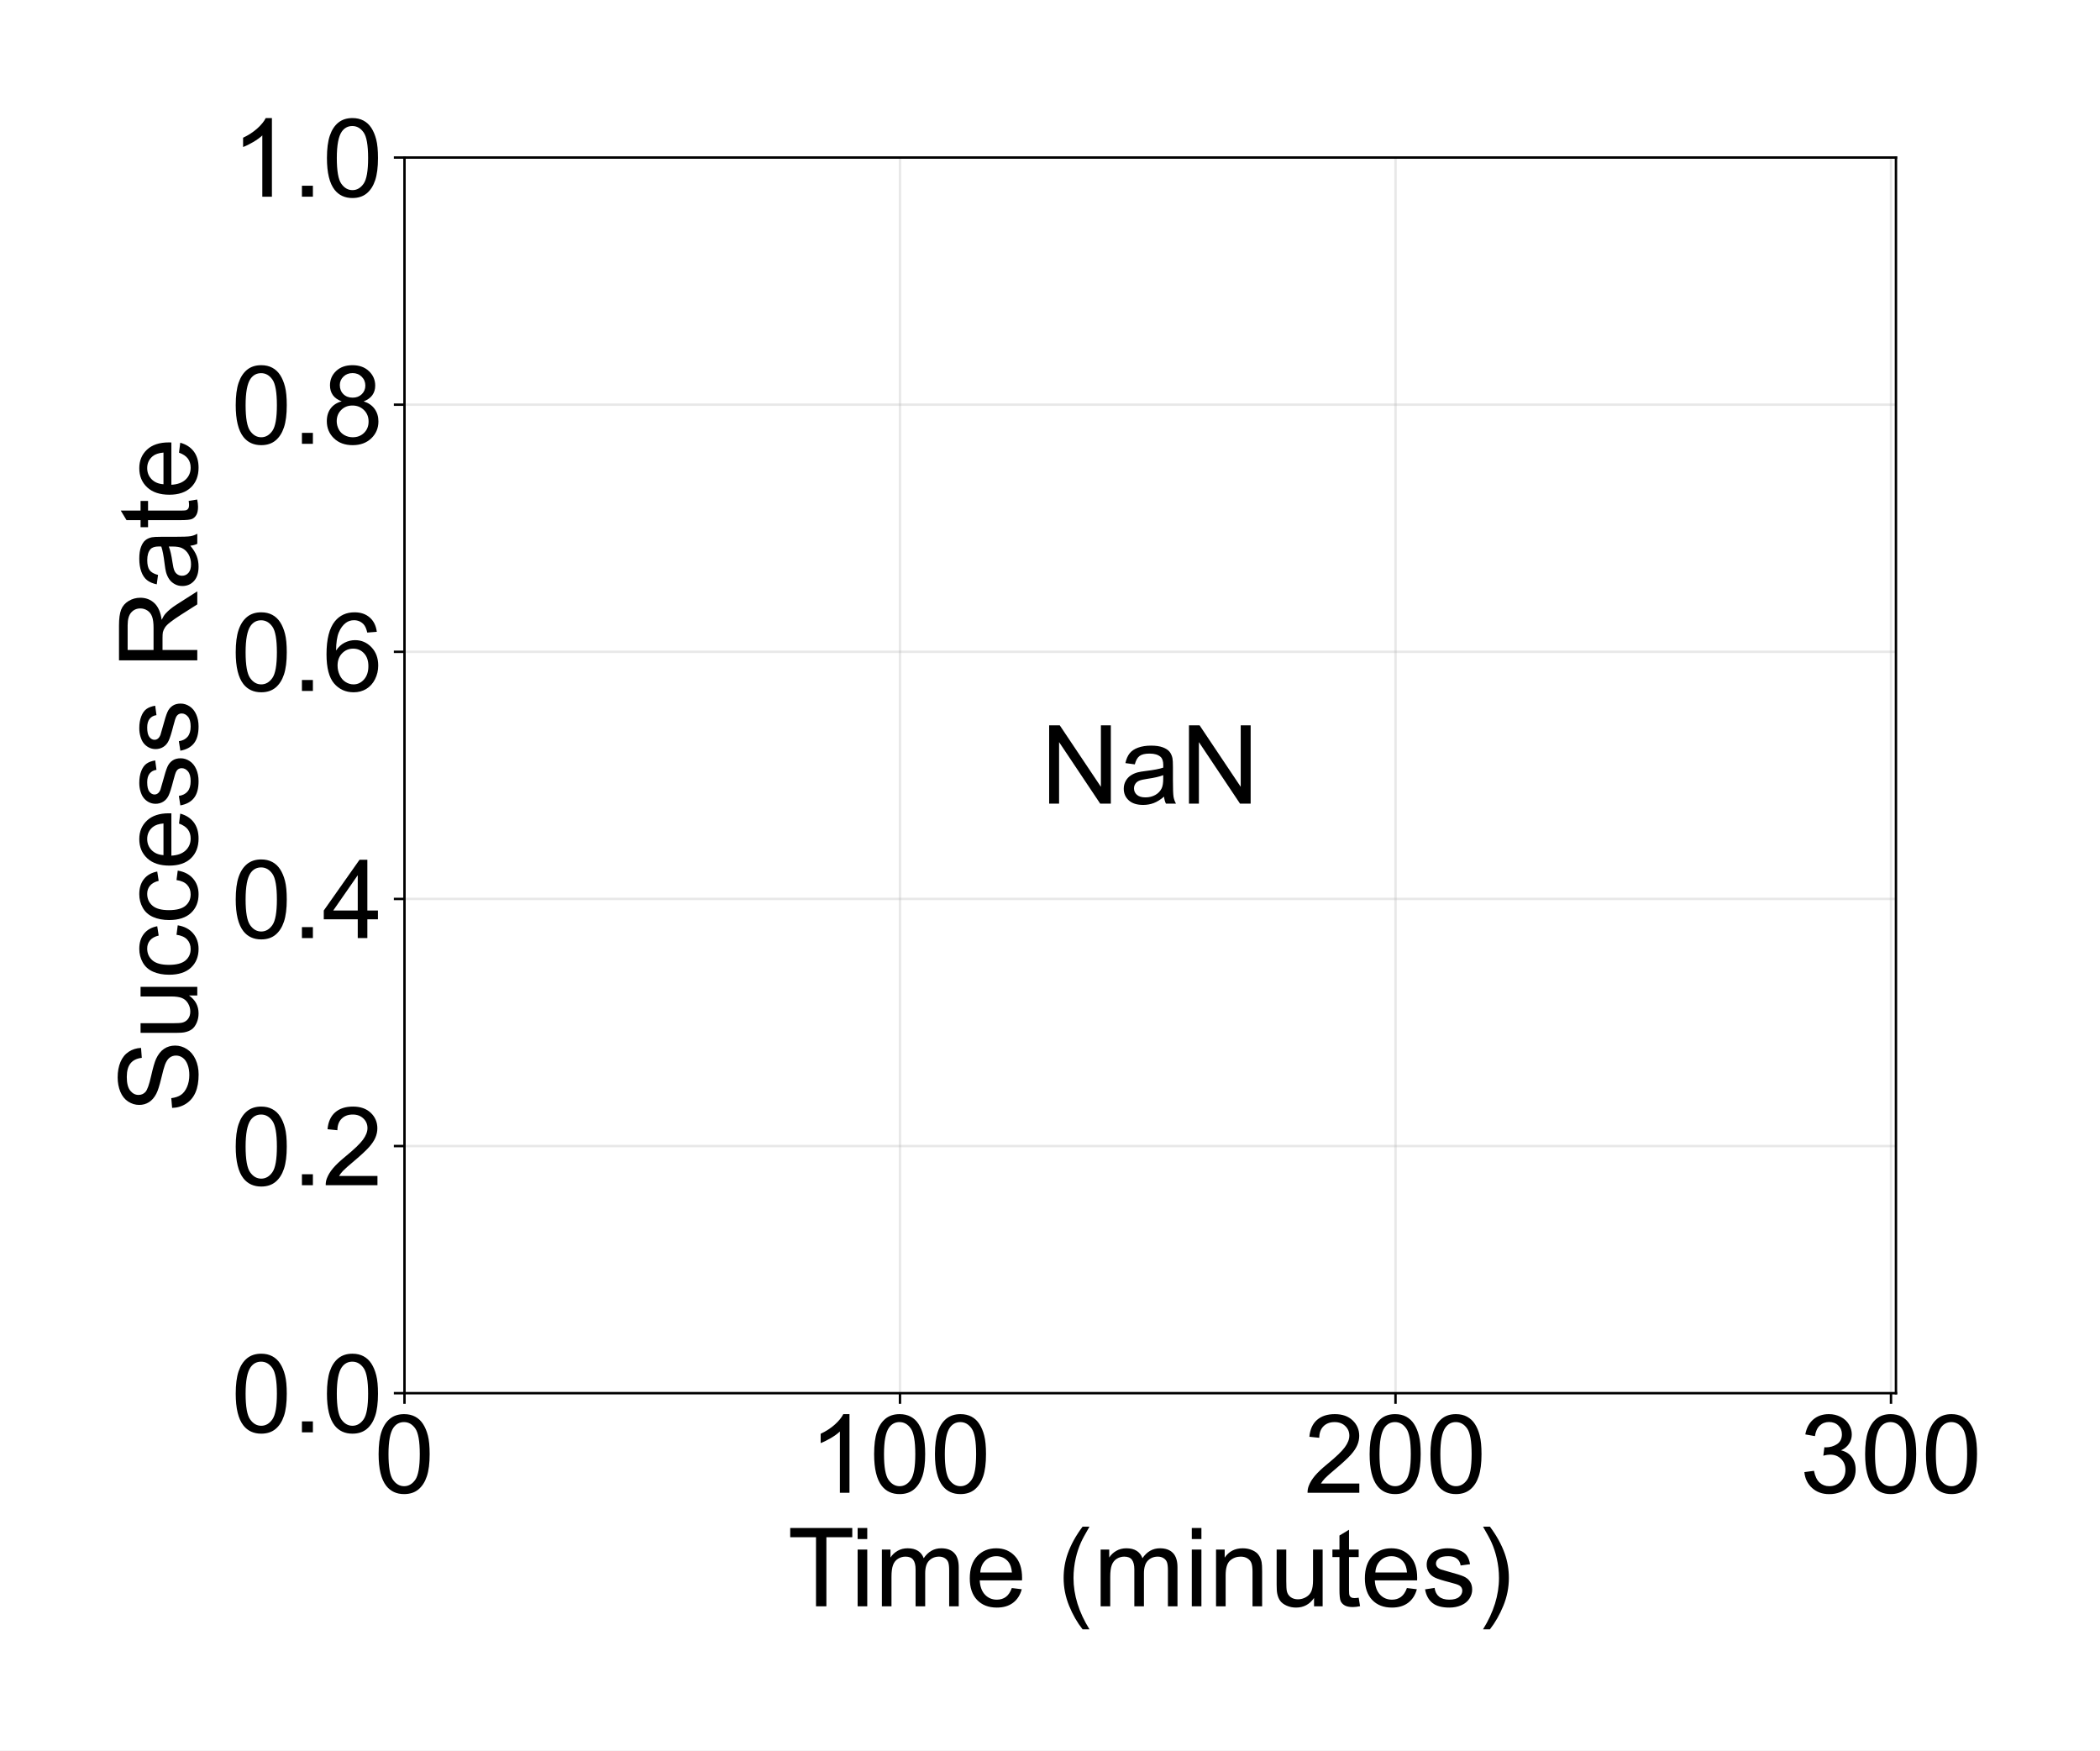
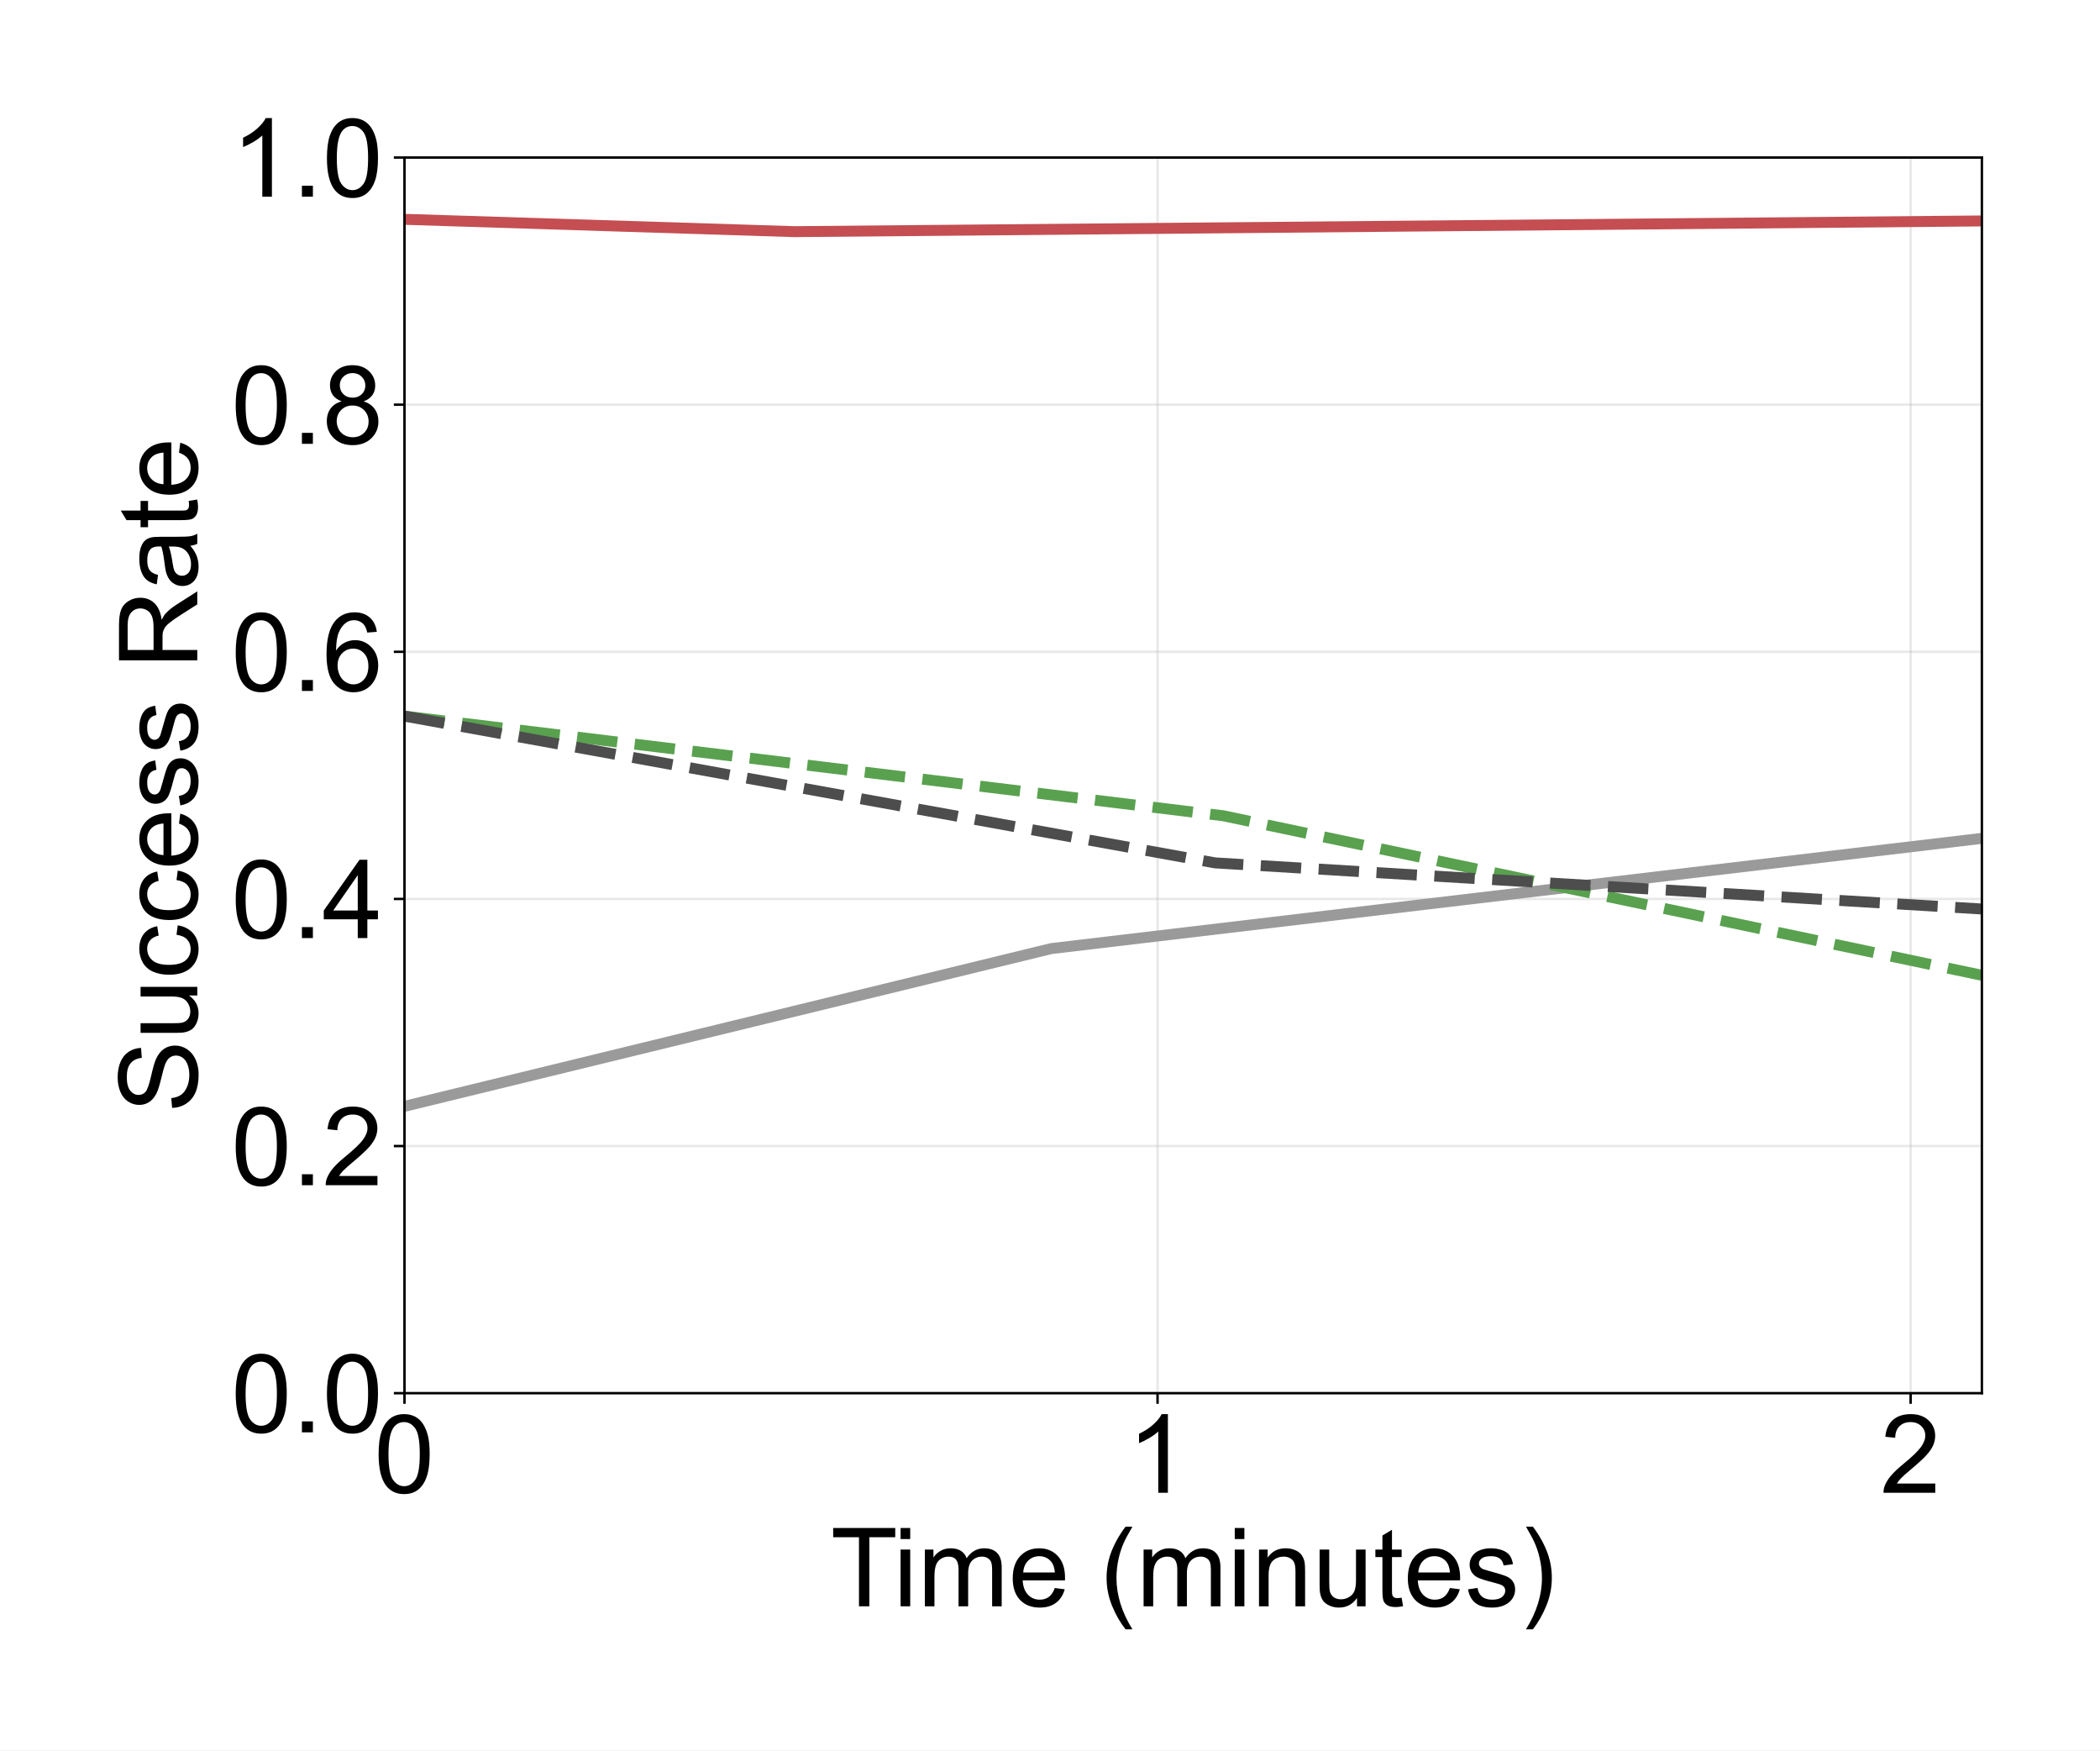
<svg xmlns="http://www.w3.org/2000/svg" xmlns:xlink="http://www.w3.org/1999/xlink" width="691.2pt" height="576pt" viewBox="0 0 691.2 576" version="1.1">
  <defs>
    <style type="text/css">*{stroke-linejoin: round; stroke-linecap: butt}</style>
  </defs>
  <g id="figure_1">
    <g id="patch_1">
      <path d="M 0 576  L 691.2 576  L 691.2 0  L 0 0  z " style="fill: #ffffff" />
    </g>
    <g id="axes_1">
      <g id="patch_2">
-         <path d="M 133.13 458.44  L 624.04 458.44  L 624.04 51.84  L 133.13 51.84  z " style="fill: #ffffff" />
+         <path d="M 133.13 458.44  L 652.32 458.44  L 652.32 51.84  L 133.13 51.84  z " style="fill: #ffffff" />
      </g>
      <g id="matplotlib.axis_1">
        <g id="xtick_1">
          <g id="line2d_1">
-             <path d="M 133.13 458.44  L 133.13 51.84  " clip-path="url(#pbc356471e8)" style="fill: none; stroke: #b0b0b0; stroke-opacity: 0.3; stroke-width: 0.8; stroke-linecap: square" />
+             <path d="M 133.13 458.44  L 133.13 51.84  " clip-path="url(#p0ea9dcacb3)" style="fill: none; stroke: #b0b0b0; stroke-opacity: 0.3; stroke-width: 0.8; stroke-linecap: square" />
          </g>
          <g id="line2d_2">
            <defs>
-               <path id="m72dfd1c291" d="M 0 0  L 0 3.5  " style="stroke: #000000; stroke-width: 0.8" />
-             </defs>
-             <g>
-               <use xlink:href="#m72dfd1c291" x="133.13" y="458.44" style="stroke: #000000; stroke-width: 0.8" />
+               <path id="m4f38cee5ef" d="M 0 0  L 0 3.5  " style="stroke: #000000; stroke-width: 0.8" />
+             </defs>
+             <g>
+               <use xlink:href="#m4f38cee5ef" x="133.13" y="458.44" style="stroke: #000000; stroke-width: 0.8" />
            </g>
          </g>
          <g id="text_1">
            <g transform="translate(123.1203 491.2081) scale(0.36 -0.36)">
              <defs>
                <path id="ArialMT-30" d="M 266 2259  Q 266 3072 433 3567  Q 600 4063 929 4331  Q 1259 4600 1759 4600  Q 2128 4600 2406 4451  Q 2684 4303 2865 4023  Q 3047 3744 3150 3342  Q 3253 2941 3253 2259  Q 3253 1453 3087 958  Q 2922 463 2592 192  Q 2263 -78 1759 -78  Q 1097 -78 719 397  Q 266 969 266 2259  z M 844 2259  Q 844 1131 1108 757  Q 1372 384 1759 384  Q 2147 384 2411 759  Q 2675 1134 2675 2259  Q 2675 3391 2411 3762  Q 2147 4134 1753 4134  Q 1366 4134 1134 3806  Q 844 3388 844 2259  z " transform="scale(0.015625)" />
              </defs>
              <use xlink:href="#ArialMT-30" />
            </g>
          </g>
        </g>
        <g id="xtick_2">
          <g id="line2d_3">
-             <path d="M 296.223 458.44  L 296.223 51.84  " clip-path="url(#pbc356471e8)" style="fill: none; stroke: #b0b0b0; stroke-opacity: 0.3; stroke-width: 0.8; stroke-linecap: square" />
+             <path d="M 380.999 458.44  L 380.999 51.84  " clip-path="url(#p0ea9dcacb3)" style="fill: none; stroke: #b0b0b0; stroke-opacity: 0.3; stroke-width: 0.8; stroke-linecap: square" />
          </g>
          <g id="line2d_4">
            <g>
-               <use xlink:href="#m72dfd1c291" x="296.223" y="458.44" style="stroke: #000000; stroke-width: 0.8" />
+               <use xlink:href="#m4f38cee5ef" x="380.999" y="458.44" style="stroke: #000000; stroke-width: 0.8" />
            </g>
          </g>
          <g id="text_2">
-             <g transform="translate(266.1938 491.2081) scale(0.36 -0.36)">
+             <g transform="translate(370.9889 491.2081) scale(0.36 -0.36)">
              <defs>
                <path id="ArialMT-31" d="M 2384 0  L 1822 0  L 1822 3584  Q 1619 3391 1289 3197  Q 959 3003 697 2906  L 697 3450  Q 1169 3672 1522 3987  Q 1875 4303 2022 4600  L 2384 4600  L 2384 0  z " transform="scale(0.015625)" />
              </defs>
              <use xlink:href="#ArialMT-31" />
-               <use xlink:href="#ArialMT-30" transform="translate(55.61523 0)" />
-               <use xlink:href="#ArialMT-30" transform="translate(111.2305 0)" />
            </g>
          </g>
        </g>
        <g id="xtick_3">
          <g id="line2d_5">
-             <path d="M 459.316 458.44  L 459.316 51.84  " clip-path="url(#pbc356471e8)" style="fill: none; stroke: #b0b0b0; stroke-opacity: 0.3; stroke-width: 0.8; stroke-linecap: square" />
+             <path d="M 628.867 458.44  L 628.867 51.84  " clip-path="url(#p0ea9dcacb3)" style="fill: none; stroke: #b0b0b0; stroke-opacity: 0.3; stroke-width: 0.8; stroke-linecap: square" />
          </g>
          <g id="line2d_6">
            <g>
-               <use xlink:href="#m72dfd1c291" x="459.316" y="458.44" style="stroke: #000000; stroke-width: 0.8" />
+               <use xlink:href="#m4f38cee5ef" x="628.867" y="458.44" style="stroke: #000000; stroke-width: 0.8" />
            </g>
          </g>
          <g id="text_3">
-             <g transform="translate(429.2868 491.2081) scale(0.36 -0.36)">
+             <g transform="translate(618.8574 491.2081) scale(0.36 -0.36)">
              <defs>
                <path id="ArialMT-32" d="M 3222 541  L 3222 0  L 194 0  Q 188 203 259 391  Q 375 700 629 1000  Q 884 1300 1366 1694  Q 2113 2306 2375 2664  Q 2638 3022 2638 3341  Q 2638 3675 2398 3904  Q 2159 4134 1775 4134  Q 1369 4134 1125 3890  Q 881 3647 878 3216  L 300 3275  Q 359 3922 746 4261  Q 1134 4600 1788 4600  Q 2447 4600 2831 4234  Q 3216 3869 3216 3328  Q 3216 3053 3103 2787  Q 2991 2522 2730 2228  Q 2469 1934 1863 1422  Q 1356 997 1212 845  Q 1069 694 975 541  L 3222 541  z " transform="scale(0.015625)" />
              </defs>
              <use xlink:href="#ArialMT-32" />
-               <use xlink:href="#ArialMT-30" transform="translate(55.61523 0)" />
-               <use xlink:href="#ArialMT-30" transform="translate(111.2305 0)" />
-             </g>
-           </g>
-         </g>
-         <g id="xtick_4">
-           <g id="line2d_7">
-             <path d="M 622.409 458.44  L 622.409 51.84  " clip-path="url(#pbc356471e8)" style="fill: none; stroke: #b0b0b0; stroke-opacity: 0.3; stroke-width: 0.8; stroke-linecap: square" />
-           </g>
-           <g id="line2d_8">
-             <g>
-               <use xlink:href="#m72dfd1c291" x="622.409" y="458.44" style="stroke: #000000; stroke-width: 0.8" />
-             </g>
-           </g>
-           <g id="text_4">
-             <g transform="translate(592.3797 491.2081) scale(0.36 -0.36)">
-               <defs>
-                 <path id="ArialMT-33" d="M 269 1209  L 831 1284  Q 928 806 1161 595  Q 1394 384 1728 384  Q 2125 384 2398 659  Q 2672 934 2672 1341  Q 2672 1728 2419 1979  Q 2166 2231 1775 2231  Q 1616 2231 1378 2169  L 1441 2663  Q 1497 2656 1531 2656  Q 1891 2656 2178 2843  Q 2466 3031 2466 3422  Q 2466 3731 2256 3934  Q 2047 4138 1716 4138  Q 1388 4138 1169 3931  Q 950 3725 888 3313  L 325 3413  Q 428 3978 793 4289  Q 1159 4600 1703 4600  Q 2078 4600 2393 4439  Q 2709 4278 2876 4000  Q 3044 3722 3044 3409  Q 3044 3113 2884 2869  Q 2725 2625 2413 2481  Q 2819 2388 3044 2092  Q 3269 1797 3269 1353  Q 3269 753 2831 336  Q 2394 -81 1725 -81  Q 1122 -81 723 278  Q 325 638 269 1209  z " transform="scale(0.015625)" />
-               </defs>
-               <use xlink:href="#ArialMT-33" />
-               <use xlink:href="#ArialMT-30" transform="translate(55.61523 0)" />
-               <use xlink:href="#ArialMT-30" transform="translate(111.2305 0)" />
-             </g>
-           </g>
-         </g>
-         <g id="text_5">
-           <g transform="translate(259.2533 528.57) scale(0.36 -0.36)">
+             </g>
+           </g>
+         </g>
+         <g id="text_4">
+           <g transform="translate(273.3934 528.57) scale(0.36 -0.36)">
            <defs>
              <path id="ArialMT-54" d="M 1659 0  L 1659 4041  L 150 4041  L 150 4581  L 3781 4581  L 3781 4041  L 2266 4041  L 2266 0  L 1659 0  z " transform="scale(0.015625)" />
              <path id="ArialMT-69" d="M 425 3934  L 425 4581  L 988 4581  L 988 3934  L 425 3934  z M 425 0  L 425 3319  L 988 3319  L 988 0  L 425 0  z " transform="scale(0.015625)" />
              <path id="ArialMT-6d" d="M 422 0  L 422 3319  L 925 3319  L 925 2853  Q 1081 3097 1340 3245  Q 1600 3394 1931 3394  Q 2300 3394 2536 3241  Q 2772 3088 2869 2813  Q 3263 3394 3894 3394  Q 4388 3394 4653 3120  Q 4919 2847 4919 2278  L 4919 0  L 4359 0  L 4359 2091  Q 4359 2428 4304 2576  Q 4250 2725 4106 2815  Q 3963 2906 3769 2906  Q 3419 2906 3187 2673  Q 2956 2441 2956 1928  L 2956 0  L 2394 0  L 2394 2156  Q 2394 2531 2256 2718  Q 2119 2906 1806 2906  Q 1569 2906 1367 2781  Q 1166 2656 1075 2415  Q 984 2175 984 1722  L 984 0  L 422 0  z " transform="scale(0.015625)" />
              <path id="ArialMT-65" d="M 2694 1069  L 3275 997  Q 3138 488 2766 206  Q 2394 -75 1816 -75  Q 1088 -75 661 373  Q 234 822 234 1631  Q 234 2469 665 2931  Q 1097 3394 1784 3394  Q 2450 3394 2872 2941  Q 3294 2488 3294 1666  Q 3294 1616 3291 1516  L 816 1516  Q 847 969 1125 678  Q 1403 388 1819 388  Q 2128 388 2347 550  Q 2566 713 2694 1069  z M 847 1978  L 2700 1978  Q 2663 2397 2488 2606  Q 2219 2931 1791 2931  Q 1403 2931 1139 2672  Q 875 2413 847 1978  z " transform="scale(0.015625)" />
              <path id="ArialMT-20" transform="scale(0.015625)" />
              <path id="ArialMT-28" d="M 1497 -1347  Q 1031 -759 709 28  Q 388 816 388 1659  Q 388 2403 628 3084  Q 909 3875 1497 4659  L 1900 4659  Q 1522 4009 1400 3731  Q 1209 3300 1100 2831  Q 966 2247 966 1656  Q 966 153 1900 -1347  L 1497 -1347  z " transform="scale(0.015625)" />
              <path id="ArialMT-6e" d="M 422 0  L 422 3319  L 928 3319  L 928 2847  Q 1294 3394 1984 3394  Q 2284 3394 2536 3286  Q 2788 3178 2913 3003  Q 3038 2828 3088 2588  Q 3119 2431 3119 2041  L 3119 0  L 2556 0  L 2556 2019  Q 2556 2363 2490 2533  Q 2425 2703 2258 2804  Q 2091 2906 1866 2906  Q 1506 2906 1245 2678  Q 984 2450 984 1813  L 984 0  L 422 0  z " transform="scale(0.015625)" />
              <path id="ArialMT-75" d="M 2597 0  L 2597 488  Q 2209 -75 1544 -75  Q 1250 -75 995 37  Q 741 150 617 320  Q 494 491 444 738  Q 409 903 409 1263  L 409 3319  L 972 3319  L 972 1478  Q 972 1038 1006 884  Q 1059 663 1231 536  Q 1403 409 1656 409  Q 1909 409 2131 539  Q 2353 669 2445 892  Q 2538 1116 2538 1541  L 2538 3319  L 3100 3319  L 3100 0  L 2597 0  z " transform="scale(0.015625)" />
              <path id="ArialMT-74" d="M 1650 503  L 1731 6  Q 1494 -44 1306 -44  Q 1000 -44 831 53  Q 663 150 594 308  Q 525 466 525 972  L 525 2881  L 113 2881  L 113 3319  L 525 3319  L 525 4141  L 1084 4478  L 1084 3319  L 1650 3319  L 1650 2881  L 1084 2881  L 1084 941  Q 1084 700 1114 631  Q 1144 563 1211 522  Q 1278 481 1403 481  Q 1497 481 1650 503  z " transform="scale(0.015625)" />
              <path id="ArialMT-73" d="M 197 991  L 753 1078  Q 800 744 1014 566  Q 1228 388 1613 388  Q 2000 388 2187 545  Q 2375 703 2375 916  Q 2375 1106 2209 1216  Q 2094 1291 1634 1406  Q 1016 1563 777 1677  Q 538 1791 414 1992  Q 291 2194 291 2438  Q 291 2659 392 2848  Q 494 3038 669 3163  Q 800 3259 1026 3326  Q 1253 3394 1513 3394  Q 1903 3394 2198 3281  Q 2494 3169 2634 2976  Q 2775 2784 2828 2463  L 2278 2388  Q 2241 2644 2061 2787  Q 1881 2931 1553 2931  Q 1166 2931 1000 2803  Q 834 2675 834 2503  Q 834 2394 903 2306  Q 972 2216 1119 2156  Q 1203 2125 1616 2013  Q 2213 1853 2448 1751  Q 2684 1650 2818 1456  Q 2953 1263 2953 975  Q 2953 694 2789 445  Q 2625 197 2315 61  Q 2006 -75 1616 -75  Q 969 -75 630 194  Q 291 463 197 991  z " transform="scale(0.015625)" />
              <path id="ArialMT-29" d="M 791 -1347  L 388 -1347  Q 1322 153 1322 1656  Q 1322 2244 1188 2822  Q 1081 3291 891 3722  Q 769 4003 388 4659  L 791 4659  Q 1378 3875 1659 3084  Q 1900 2403 1900 1659  Q 1900 816 1576 28  Q 1253 -759 791 -1347  z " transform="scale(0.015625)" />
            </defs>
            <use xlink:href="#ArialMT-54" />
            <use xlink:href="#ArialMT-69" transform="translate(57.33398 0)" />
            <use xlink:href="#ArialMT-6d" transform="translate(79.55078 0)" />
            <use xlink:href="#ArialMT-65" transform="translate(162.8516 0)" />
            <use xlink:href="#ArialMT-20" transform="translate(218.4668 0)" />
            <use xlink:href="#ArialMT-28" transform="translate(246.25 0)" />
            <use xlink:href="#ArialMT-6d" transform="translate(279.5508 0)" />
            <use xlink:href="#ArialMT-69" transform="translate(362.8516 0)" />
            <use xlink:href="#ArialMT-6e" transform="translate(385.0684 0)" />
            <use xlink:href="#ArialMT-75" transform="translate(440.6836 0)" />
            <use xlink:href="#ArialMT-74" transform="translate(496.2988 0)" />
            <use xlink:href="#ArialMT-65" transform="translate(524.082 0)" />
            <use xlink:href="#ArialMT-73" transform="translate(579.6973 0)" />
            <use xlink:href="#ArialMT-29" transform="translate(629.6973 0)" />
          </g>
        </g>
      </g>
      <g id="matplotlib.axis_2">
        <g id="ytick_1">
+           <g id="line2d_7">
+             <path d="M 133.13 458.44  L 652.32 458.44  " clip-path="url(#p0ea9dcacb3)" style="fill: none; stroke: #b0b0b0; stroke-opacity: 0.3; stroke-width: 0.8; stroke-linecap: square" />
+           </g>
+           <g id="line2d_8">
+             <defs>
+               <path id="me060da825d" d="M 0 0  L -3.5 0  " style="stroke: #000000; stroke-width: 0.8" />
+             </defs>
+             <g>
+               <use xlink:href="#me060da825d" x="133.13" y="458.44" style="stroke: #000000; stroke-width: 0.8" />
+             </g>
+           </g>
+           <g id="text_5">
+             <g transform="translate(76.09 471.3241) scale(0.36 -0.36)">
+               <defs>
+                 <path id="ArialMT-2e" d="M 581 0  L 581 641  L 1222 641  L 1222 0  L 581 0  z " transform="scale(0.015625)" />
+               </defs>
+               <use xlink:href="#ArialMT-30" />
+               <use xlink:href="#ArialMT-2e" transform="translate(55.61523 0)" />
+               <use xlink:href="#ArialMT-30" transform="translate(83.39844 0)" />
+             </g>
+           </g>
+         </g>
+         <g id="ytick_2">
          <g id="line2d_9">
-             <path d="M 133.13 458.44  L 624.04 458.44  " clip-path="url(#pbc356471e8)" style="fill: none; stroke: #b0b0b0; stroke-opacity: 0.3; stroke-width: 0.8; stroke-linecap: square" />
+             <path d="M 133.13 377.12  L 652.32 377.12  " clip-path="url(#p0ea9dcacb3)" style="fill: none; stroke: #b0b0b0; stroke-opacity: 0.3; stroke-width: 0.8; stroke-linecap: square" />
          </g>
          <g id="line2d_10">
-             <defs>
-               <path id="m2eb2285282" d="M 0 0  L -3.5 0  " style="stroke: #000000; stroke-width: 0.8" />
-             </defs>
-             <g>
-               <use xlink:href="#m2eb2285282" x="133.13" y="458.44" style="stroke: #000000; stroke-width: 0.8" />
+             <g>
+               <use xlink:href="#me060da825d" x="133.13" y="377.12" style="stroke: #000000; stroke-width: 0.8" />
            </g>
          </g>
          <g id="text_6">
-             <g transform="translate(76.09 471.3241) scale(0.36 -0.36)">
-               <defs>
-                 <path id="ArialMT-2e" d="M 581 0  L 581 641  L 1222 641  L 1222 0  L 581 0  z " transform="scale(0.015625)" />
-               </defs>
-               <use xlink:href="#ArialMT-30" />
-               <use xlink:href="#ArialMT-2e" transform="translate(55.61523 0)" />
-               <use xlink:href="#ArialMT-30" transform="translate(83.39844 0)" />
-             </g>
-           </g>
-         </g>
-         <g id="ytick_2">
+             <g transform="translate(76.09 390.0041) scale(0.36 -0.36)">
+               <use xlink:href="#ArialMT-30" />
+               <use xlink:href="#ArialMT-2e" transform="translate(55.61523 0)" />
+               <use xlink:href="#ArialMT-32" transform="translate(83.39844 0)" />
+             </g>
+           </g>
+         </g>
+         <g id="ytick_3">
          <g id="line2d_11">
-             <path d="M 133.13 377.12  L 624.04 377.12  " clip-path="url(#pbc356471e8)" style="fill: none; stroke: #b0b0b0; stroke-opacity: 0.3; stroke-width: 0.8; stroke-linecap: square" />
+             <path d="M 133.13 295.8  L 652.32 295.8  " clip-path="url(#p0ea9dcacb3)" style="fill: none; stroke: #b0b0b0; stroke-opacity: 0.3; stroke-width: 0.8; stroke-linecap: square" />
          </g>
          <g id="line2d_12">
            <g>
-               <use xlink:href="#m2eb2285282" x="133.13" y="377.12" style="stroke: #000000; stroke-width: 0.8" />
+               <use xlink:href="#me060da825d" x="133.13" y="295.8" style="stroke: #000000; stroke-width: 0.8" />
            </g>
          </g>
          <g id="text_7">
-             <g transform="translate(76.09 390.0041) scale(0.36 -0.36)">
-               <use xlink:href="#ArialMT-30" />
-               <use xlink:href="#ArialMT-2e" transform="translate(55.61523 0)" />
-               <use xlink:href="#ArialMT-32" transform="translate(83.39844 0)" />
-             </g>
-           </g>
-         </g>
-         <g id="ytick_3">
+             <g transform="translate(76.09 308.6841) scale(0.36 -0.36)">
+               <defs>
+                 <path id="ArialMT-34" d="M 2069 0  L 2069 1097  L 81 1097  L 81 1613  L 2172 4581  L 2631 4581  L 2631 1613  L 3250 1613  L 3250 1097  L 2631 1097  L 2631 0  L 2069 0  z M 2069 1613  L 2069 3678  L 634 1613  L 2069 1613  z " transform="scale(0.015625)" />
+               </defs>
+               <use xlink:href="#ArialMT-30" />
+               <use xlink:href="#ArialMT-2e" transform="translate(55.61523 0)" />
+               <use xlink:href="#ArialMT-34" transform="translate(83.39844 0)" />
+             </g>
+           </g>
+         </g>
+         <g id="ytick_4">
          <g id="line2d_13">
-             <path d="M 133.13 295.8  L 624.04 295.8  " clip-path="url(#pbc356471e8)" style="fill: none; stroke: #b0b0b0; stroke-opacity: 0.3; stroke-width: 0.8; stroke-linecap: square" />
+             <path d="M 133.13 214.48  L 652.32 214.48  " clip-path="url(#p0ea9dcacb3)" style="fill: none; stroke: #b0b0b0; stroke-opacity: 0.3; stroke-width: 0.8; stroke-linecap: square" />
          </g>
          <g id="line2d_14">
            <g>
-               <use xlink:href="#m2eb2285282" x="133.13" y="295.8" style="stroke: #000000; stroke-width: 0.8" />
+               <use xlink:href="#me060da825d" x="133.13" y="214.48" style="stroke: #000000; stroke-width: 0.8" />
            </g>
          </g>
          <g id="text_8">
-             <g transform="translate(76.09 308.6841) scale(0.36 -0.36)">
-               <defs>
-                 <path id="ArialMT-34" d="M 2069 0  L 2069 1097  L 81 1097  L 81 1613  L 2172 4581  L 2631 4581  L 2631 1613  L 3250 1613  L 3250 1097  L 2631 1097  L 2631 0  L 2069 0  z M 2069 1613  L 2069 3678  L 634 1613  L 2069 1613  z " transform="scale(0.015625)" />
-               </defs>
-               <use xlink:href="#ArialMT-30" />
-               <use xlink:href="#ArialMT-2e" transform="translate(55.61523 0)" />
-               <use xlink:href="#ArialMT-34" transform="translate(83.39844 0)" />
-             </g>
-           </g>
-         </g>
-         <g id="ytick_4">
+             <g transform="translate(76.09 227.3641) scale(0.36 -0.36)">
+               <defs>
+                 <path id="ArialMT-36" d="M 3184 3459  L 2625 3416  Q 2550 3747 2413 3897  Q 2184 4138 1850 4138  Q 1581 4138 1378 3988  Q 1113 3794 959 3422  Q 806 3050 800 2363  Q 1003 2672 1297 2822  Q 1591 2972 1913 2972  Q 2475 2972 2870 2558  Q 3266 2144 3266 1488  Q 3266 1056 3080 686  Q 2894 316 2569 119  Q 2244 -78 1831 -78  Q 1128 -78 684 439  Q 241 956 241 2144  Q 241 3472 731 4075  Q 1159 4600 1884 4600  Q 2425 4600 2770 4297  Q 3116 3994 3184 3459  z M 888 1484  Q 888 1194 1011 928  Q 1134 663 1356 523  Q 1578 384 1822 384  Q 2178 384 2434 671  Q 2691 959 2691 1453  Q 2691 1928 2437 2201  Q 2184 2475 1800 2475  Q 1419 2475 1153 2201  Q 888 1928 888 1484  z " transform="scale(0.015625)" />
+               </defs>
+               <use xlink:href="#ArialMT-30" />
+               <use xlink:href="#ArialMT-2e" transform="translate(55.61523 0)" />
+               <use xlink:href="#ArialMT-36" transform="translate(83.39844 0)" />
+             </g>
+           </g>
+         </g>
+         <g id="ytick_5">
          <g id="line2d_15">
-             <path d="M 133.13 214.48  L 624.04 214.48  " clip-path="url(#pbc356471e8)" style="fill: none; stroke: #b0b0b0; stroke-opacity: 0.3; stroke-width: 0.8; stroke-linecap: square" />
+             <path d="M 133.13 133.16  L 652.32 133.16  " clip-path="url(#p0ea9dcacb3)" style="fill: none; stroke: #b0b0b0; stroke-opacity: 0.3; stroke-width: 0.8; stroke-linecap: square" />
          </g>
          <g id="line2d_16">
            <g>
-               <use xlink:href="#m2eb2285282" x="133.13" y="214.48" style="stroke: #000000; stroke-width: 0.8" />
+               <use xlink:href="#me060da825d" x="133.13" y="133.16" style="stroke: #000000; stroke-width: 0.8" />
            </g>
          </g>
          <g id="text_9">
-             <g transform="translate(76.09 227.3641) scale(0.36 -0.36)">
-               <defs>
-                 <path id="ArialMT-36" d="M 3184 3459  L 2625 3416  Q 2550 3747 2413 3897  Q 2184 4138 1850 4138  Q 1581 4138 1378 3988  Q 1113 3794 959 3422  Q 806 3050 800 2363  Q 1003 2672 1297 2822  Q 1591 2972 1913 2972  Q 2475 2972 2870 2558  Q 3266 2144 3266 1488  Q 3266 1056 3080 686  Q 2894 316 2569 119  Q 2244 -78 1831 -78  Q 1128 -78 684 439  Q 241 956 241 2144  Q 241 3472 731 4075  Q 1159 4600 1884 4600  Q 2425 4600 2770 4297  Q 3116 3994 3184 3459  z M 888 1484  Q 888 1194 1011 928  Q 1134 663 1356 523  Q 1578 384 1822 384  Q 2178 384 2434 671  Q 2691 959 2691 1453  Q 2691 1928 2437 2201  Q 2184 2475 1800 2475  Q 1419 2475 1153 2201  Q 888 1928 888 1484  z " transform="scale(0.015625)" />
-               </defs>
-               <use xlink:href="#ArialMT-30" />
-               <use xlink:href="#ArialMT-2e" transform="translate(55.61523 0)" />
-               <use xlink:href="#ArialMT-36" transform="translate(83.39844 0)" />
-             </g>
-           </g>
-         </g>
-         <g id="ytick_5">
+             <g transform="translate(76.09 146.0441) scale(0.36 -0.36)">
+               <defs>
+                 <path id="ArialMT-38" d="M 1131 2484  Q 781 2613 612 2850  Q 444 3088 444 3419  Q 444 3919 803 4259  Q 1163 4600 1759 4600  Q 2359 4600 2725 4251  Q 3091 3903 3091 3403  Q 3091 3084 2923 2848  Q 2756 2613 2416 2484  Q 2838 2347 3058 2040  Q 3278 1734 3278 1309  Q 3278 722 2862 322  Q 2447 -78 1769 -78  Q 1091 -78 675 323  Q 259 725 259 1325  Q 259 1772 486 2073  Q 713 2375 1131 2484  z M 1019 3438  Q 1019 3113 1228 2906  Q 1438 2700 1772 2700  Q 2097 2700 2305 2904  Q 2513 3109 2513 3406  Q 2513 3716 2298 3927  Q 2084 4138 1766 4138  Q 1444 4138 1231 3931  Q 1019 3725 1019 3438  z M 838 1322  Q 838 1081 952 856  Q 1066 631 1291 507  Q 1516 384 1775 384  Q 2178 384 2440 643  Q 2703 903 2703 1303  Q 2703 1709 2433 1975  Q 2163 2241 1756 2241  Q 1359 2241 1098 1978  Q 838 1716 838 1322  z " transform="scale(0.015625)" />
+               </defs>
+               <use xlink:href="#ArialMT-30" />
+               <use xlink:href="#ArialMT-2e" transform="translate(55.61523 0)" />
+               <use xlink:href="#ArialMT-38" transform="translate(83.39844 0)" />
+             </g>
+           </g>
+         </g>
+         <g id="ytick_6">
          <g id="line2d_17">
-             <path d="M 133.13 133.16  L 624.04 133.16  " clip-path="url(#pbc356471e8)" style="fill: none; stroke: #b0b0b0; stroke-opacity: 0.3; stroke-width: 0.8; stroke-linecap: square" />
+             <path d="M 133.13 51.84  L 652.32 51.84  " clip-path="url(#p0ea9dcacb3)" style="fill: none; stroke: #b0b0b0; stroke-opacity: 0.3; stroke-width: 0.8; stroke-linecap: square" />
          </g>
          <g id="line2d_18">
            <g>
-               <use xlink:href="#m2eb2285282" x="133.13" y="133.16" style="stroke: #000000; stroke-width: 0.8" />
+               <use xlink:href="#me060da825d" x="133.13" y="51.84" style="stroke: #000000; stroke-width: 0.8" />
            </g>
          </g>
          <g id="text_10">
-             <g transform="translate(76.09 146.0441) scale(0.36 -0.36)">
-               <defs>
-                 <path id="ArialMT-38" d="M 1131 2484  Q 781 2613 612 2850  Q 444 3088 444 3419  Q 444 3919 803 4259  Q 1163 4600 1759 4600  Q 2359 4600 2725 4251  Q 3091 3903 3091 3403  Q 3091 3084 2923 2848  Q 2756 2613 2416 2484  Q 2838 2347 3058 2040  Q 3278 1734 3278 1309  Q 3278 722 2862 322  Q 2447 -78 1769 -78  Q 1091 -78 675 323  Q 259 725 259 1325  Q 259 1772 486 2073  Q 713 2375 1131 2484  z M 1019 3438  Q 1019 3113 1228 2906  Q 1438 2700 1772 2700  Q 2097 2700 2305 2904  Q 2513 3109 2513 3406  Q 2513 3716 2298 3927  Q 2084 4138 1766 4138  Q 1444 4138 1231 3931  Q 1019 3725 1019 3438  z M 838 1322  Q 838 1081 952 856  Q 1066 631 1291 507  Q 1516 384 1775 384  Q 2178 384 2440 643  Q 2703 903 2703 1303  Q 2703 1709 2433 1975  Q 2163 2241 1756 2241  Q 1359 2241 1098 1978  Q 838 1716 838 1322  z " transform="scale(0.015625)" />
-               </defs>
-               <use xlink:href="#ArialMT-30" />
-               <use xlink:href="#ArialMT-2e" transform="translate(55.61523 0)" />
-               <use xlink:href="#ArialMT-38" transform="translate(83.39844 0)" />
-             </g>
-           </g>
-         </g>
-         <g id="ytick_6">
-           <g id="line2d_19">
-             <path d="M 133.13 51.84  L 624.04 51.84  " clip-path="url(#pbc356471e8)" style="fill: none; stroke: #b0b0b0; stroke-opacity: 0.3; stroke-width: 0.8; stroke-linecap: square" />
-           </g>
-           <g id="line2d_20">
-             <g>
-               <use xlink:href="#m2eb2285282" x="133.13" y="51.84" style="stroke: #000000; stroke-width: 0.8" />
-             </g>
-           </g>
-           <g id="text_11">
            <g transform="translate(76.09 64.72406) scale(0.36 -0.36)">
              <use xlink:href="#ArialMT-31" />
              <use xlink:href="#ArialMT-2e" transform="translate(55.61523 0)" />
              <use xlink:href="#ArialMT-30" transform="translate(83.39844 0)" />
            </g>
          </g>
        </g>
-         <g id="text_12">
+         <g id="text_11">
          <g transform="translate(64.935 366.1859) rotate(-90) scale(0.36 -0.36)">
            <defs>
              <path id="ArialMT-53" d="M 288 1472  L 859 1522  Q 900 1178 1048 958  Q 1197 738 1509 602  Q 1822 466 2213 466  Q 2559 466 2825 569  Q 3091 672 3220 851  Q 3350 1031 3350 1244  Q 3350 1459 3225 1620  Q 3100 1781 2813 1891  Q 2628 1963 1997 2114  Q 1366 2266 1113 2400  Q 784 2572 623 2826  Q 463 3081 463 3397  Q 463 3744 659 4045  Q 856 4347 1234 4503  Q 1613 4659 2075 4659  Q 2584 4659 2973 4495  Q 3363 4331 3572 4012  Q 3781 3694 3797 3291  L 3216 3247  Q 3169 3681 2898 3903  Q 2628 4125 2100 4125  Q 1550 4125 1298 3923  Q 1047 3722 1047 3438  Q 1047 3191 1225 3031  Q 1400 2872 2139 2705  Q 2878 2538 3153 2413  Q 3553 2228 3743 1945  Q 3934 1663 3934 1294  Q 3934 928 3725 604  Q 3516 281 3123 101  Q 2731 -78 2241 -78  Q 1619 -78 1198 103  Q 778 284 539 648  Q 300 1013 288 1472  z " transform="scale(0.015625)" />
              <path id="ArialMT-63" d="M 2588 1216  L 3141 1144  Q 3050 572 2676 248  Q 2303 -75 1759 -75  Q 1078 -75 664 370  Q 250 816 250 1647  Q 250 2184 428 2587  Q 606 2991 970 3192  Q 1334 3394 1763 3394  Q 2303 3394 2647 3120  Q 2991 2847 3088 2344  L 2541 2259  Q 2463 2594 2264 2762  Q 2066 2931 1784 2931  Q 1359 2931 1093 2626  Q 828 2322 828 1663  Q 828 994 1084 691  Q 1341 388 1753 388  Q 2084 388 2306 591  Q 2528 794 2588 1216  z " transform="scale(0.015625)" />
              <path id="ArialMT-52" d="M 503 0  L 503 4581  L 2534 4581  Q 3147 4581 3465 4457  Q 3784 4334 3975 4021  Q 4166 3709 4166 3331  Q 4166 2844 3850 2509  Q 3534 2175 2875 2084  Q 3116 1969 3241 1856  Q 3506 1613 3744 1247  L 4541 0  L 3778 0  L 3172 953  Q 2906 1366 2734 1584  Q 2563 1803 2427 1890  Q 2291 1978 2150 2013  Q 2047 2034 1813 2034  L 1109 2034  L 1109 0  L 503 0  z M 1109 2559  L 2413 2559  Q 2828 2559 3062 2645  Q 3297 2731 3419 2920  Q 3541 3109 3541 3331  Q 3541 3656 3305 3865  Q 3069 4075 2559 4075  L 1109 4075  L 1109 2559  z " transform="scale(0.015625)" />
              <path id="ArialMT-61" d="M 2588 409  Q 2275 144 1986 34  Q 1697 -75 1366 -75  Q 819 -75 525 192  Q 231 459 231 875  Q 231 1119 342 1320  Q 453 1522 633 1644  Q 813 1766 1038 1828  Q 1203 1872 1538 1913  Q 2219 1994 2541 2106  Q 2544 2222 2544 2253  Q 2544 2597 2384 2738  Q 2169 2928 1744 2928  Q 1347 2928 1158 2789  Q 969 2650 878 2297  L 328 2372  Q 403 2725 575 2942  Q 747 3159 1072 3276  Q 1397 3394 1825 3394  Q 2250 3394 2515 3294  Q 2781 3194 2906 3042  Q 3031 2891 3081 2659  Q 3109 2516 3109 2141  L 3109 1391  Q 3109 606 3145 398  Q 3181 191 3288 0  L 2700 0  Q 2613 175 2588 409  z M 2541 1666  Q 2234 1541 1622 1453  Q 1275 1403 1131 1340  Q 988 1278 909 1158  Q 831 1038 831 891  Q 831 666 1001 516  Q 1172 366 1500 366  Q 1825 366 2078 508  Q 2331 650 2450 897  Q 2541 1088 2541 1459  L 2541 1666  z " transform="scale(0.015625)" />
            </defs>
            <use xlink:href="#ArialMT-53" />
            <use xlink:href="#ArialMT-75" transform="translate(66.69922 0)" />
            <use xlink:href="#ArialMT-63" transform="translate(122.3145 0)" />
            <use xlink:href="#ArialMT-63" transform="translate(172.3145 0)" />
            <use xlink:href="#ArialMT-65" transform="translate(222.3145 0)" />
            <use xlink:href="#ArialMT-73" transform="translate(277.9297 0)" />
            <use xlink:href="#ArialMT-73" transform="translate(327.9297 0)" />
            <use xlink:href="#ArialMT-20" transform="translate(377.9297 0)" />
            <use xlink:href="#ArialMT-52" transform="translate(405.7129 0)" />
            <use xlink:href="#ArialMT-61" transform="translate(477.9297 0)" />
            <use xlink:href="#ArialMT-74" transform="translate(533.5449 0)" />
            <use xlink:href="#ArialMT-65" transform="translate(561.3281 0)" />
          </g>
        </g>
      </g>
+       <g id="line2d_19">
+         <path d="M 133.13 364.051  L 346.015 312.142  L 652.32 275.87  " clip-path="url(#p0ea9dcacb3)" style="fill: none; stroke: #9a9a9a; stroke-width: 3.6; stroke-linecap: square" />
+       </g>
+       <g id="line2d_20">
+         <path d="M 133.13 235.645  L 402.652 268.439  L 652.32 320.928  " clip-path="url(#p0ea9dcacb3)" style="fill: none; stroke-dasharray: 13.32,5.76; stroke-dashoffset: 0; stroke: #59a14f; stroke-width: 3.6" />
+       </g>
+       <g id="line2d_21">
+         <path d="M 133.13 235.645  L 399.906 283.938  L 652.32 299.114  " clip-path="url(#p0ea9dcacb3)" style="fill: none; stroke-dasharray: 13.32,5.76; stroke-dashoffset: 0; stroke: #4d4d4d; stroke-width: 3.6" />
+       </g>
+       <g id="line2d_22">
+         <path d="M 133.13 72.17  L 261.412 76.227  L 652.32 72.703  " clip-path="url(#p0ea9dcacb3)" style="fill: none; stroke: #c44e52; stroke-width: 3.6; stroke-linecap: square" />
+       </g>
      <g id="patch_3">
        <path d="M 133.13 458.44  L 133.13 51.84  " style="fill: none; stroke: #000000; stroke-width: 0.8; stroke-linejoin: miter; stroke-linecap: square" />
      </g>
      <g id="patch_4">
-         <path d="M 624.04 458.44  L 624.04 51.84  " style="fill: none; stroke: #000000; stroke-width: 0.8; stroke-linejoin: miter; stroke-linecap: square" />
+         <path d="M 652.32 458.44  L 652.32 51.84  " style="fill: none; stroke: #000000; stroke-width: 0.8; stroke-linejoin: miter; stroke-linecap: square" />
      </g>
      <g id="patch_5">
-         <path d="M 133.13 458.44  L 624.04 458.44  " style="fill: none; stroke: #000000; stroke-width: 0.8; stroke-linejoin: miter; stroke-linecap: square" />
+         <path d="M 133.13 458.44  L 652.32 458.44  " style="fill: none; stroke: #000000; stroke-width: 0.8; stroke-linejoin: miter; stroke-linecap: square" />
      </g>
      <g id="patch_6">
-         <path d="M 133.13 51.84  L 624.04 51.84  " style="fill: none; stroke: #000000; stroke-width: 0.8; stroke-linejoin: miter; stroke-linecap: square" />
-       </g>
-       <g id="text_13">
-         <g transform="translate(342.5764 264.4466) scale(0.36 -0.36)">
-           <defs>
-             <path id="ArialMT-4e" d="M 488 0  L 488 4581  L 1109 4581  L 3516 984  L 3516 4581  L 4097 4581  L 4097 0  L 3475 0  L 1069 3600  L 1069 0  L 488 0  z " transform="scale(0.015625)" />
-           </defs>
-           <use xlink:href="#ArialMT-4e" />
-           <use xlink:href="#ArialMT-61" transform="translate(72.2168 0)" />
-           <use xlink:href="#ArialMT-4e" transform="translate(127.832 0)" />
-         </g>
+         <path d="M 133.13 51.84  L 652.32 51.84  " style="fill: none; stroke: #000000; stroke-width: 0.8; stroke-linejoin: miter; stroke-linecap: square" />
      </g>
    </g>
  </g>
  <defs>
-     <clipPath id="pbc356471e8">
-       <rect x="133.13" y="51.84" width="490.91" height="406.6" />
+     <clipPath id="p0ea9dcacb3">
+       <rect x="133.13" y="51.84" width="519.19" height="406.6" />
    </clipPath>
  </defs>
</svg>
